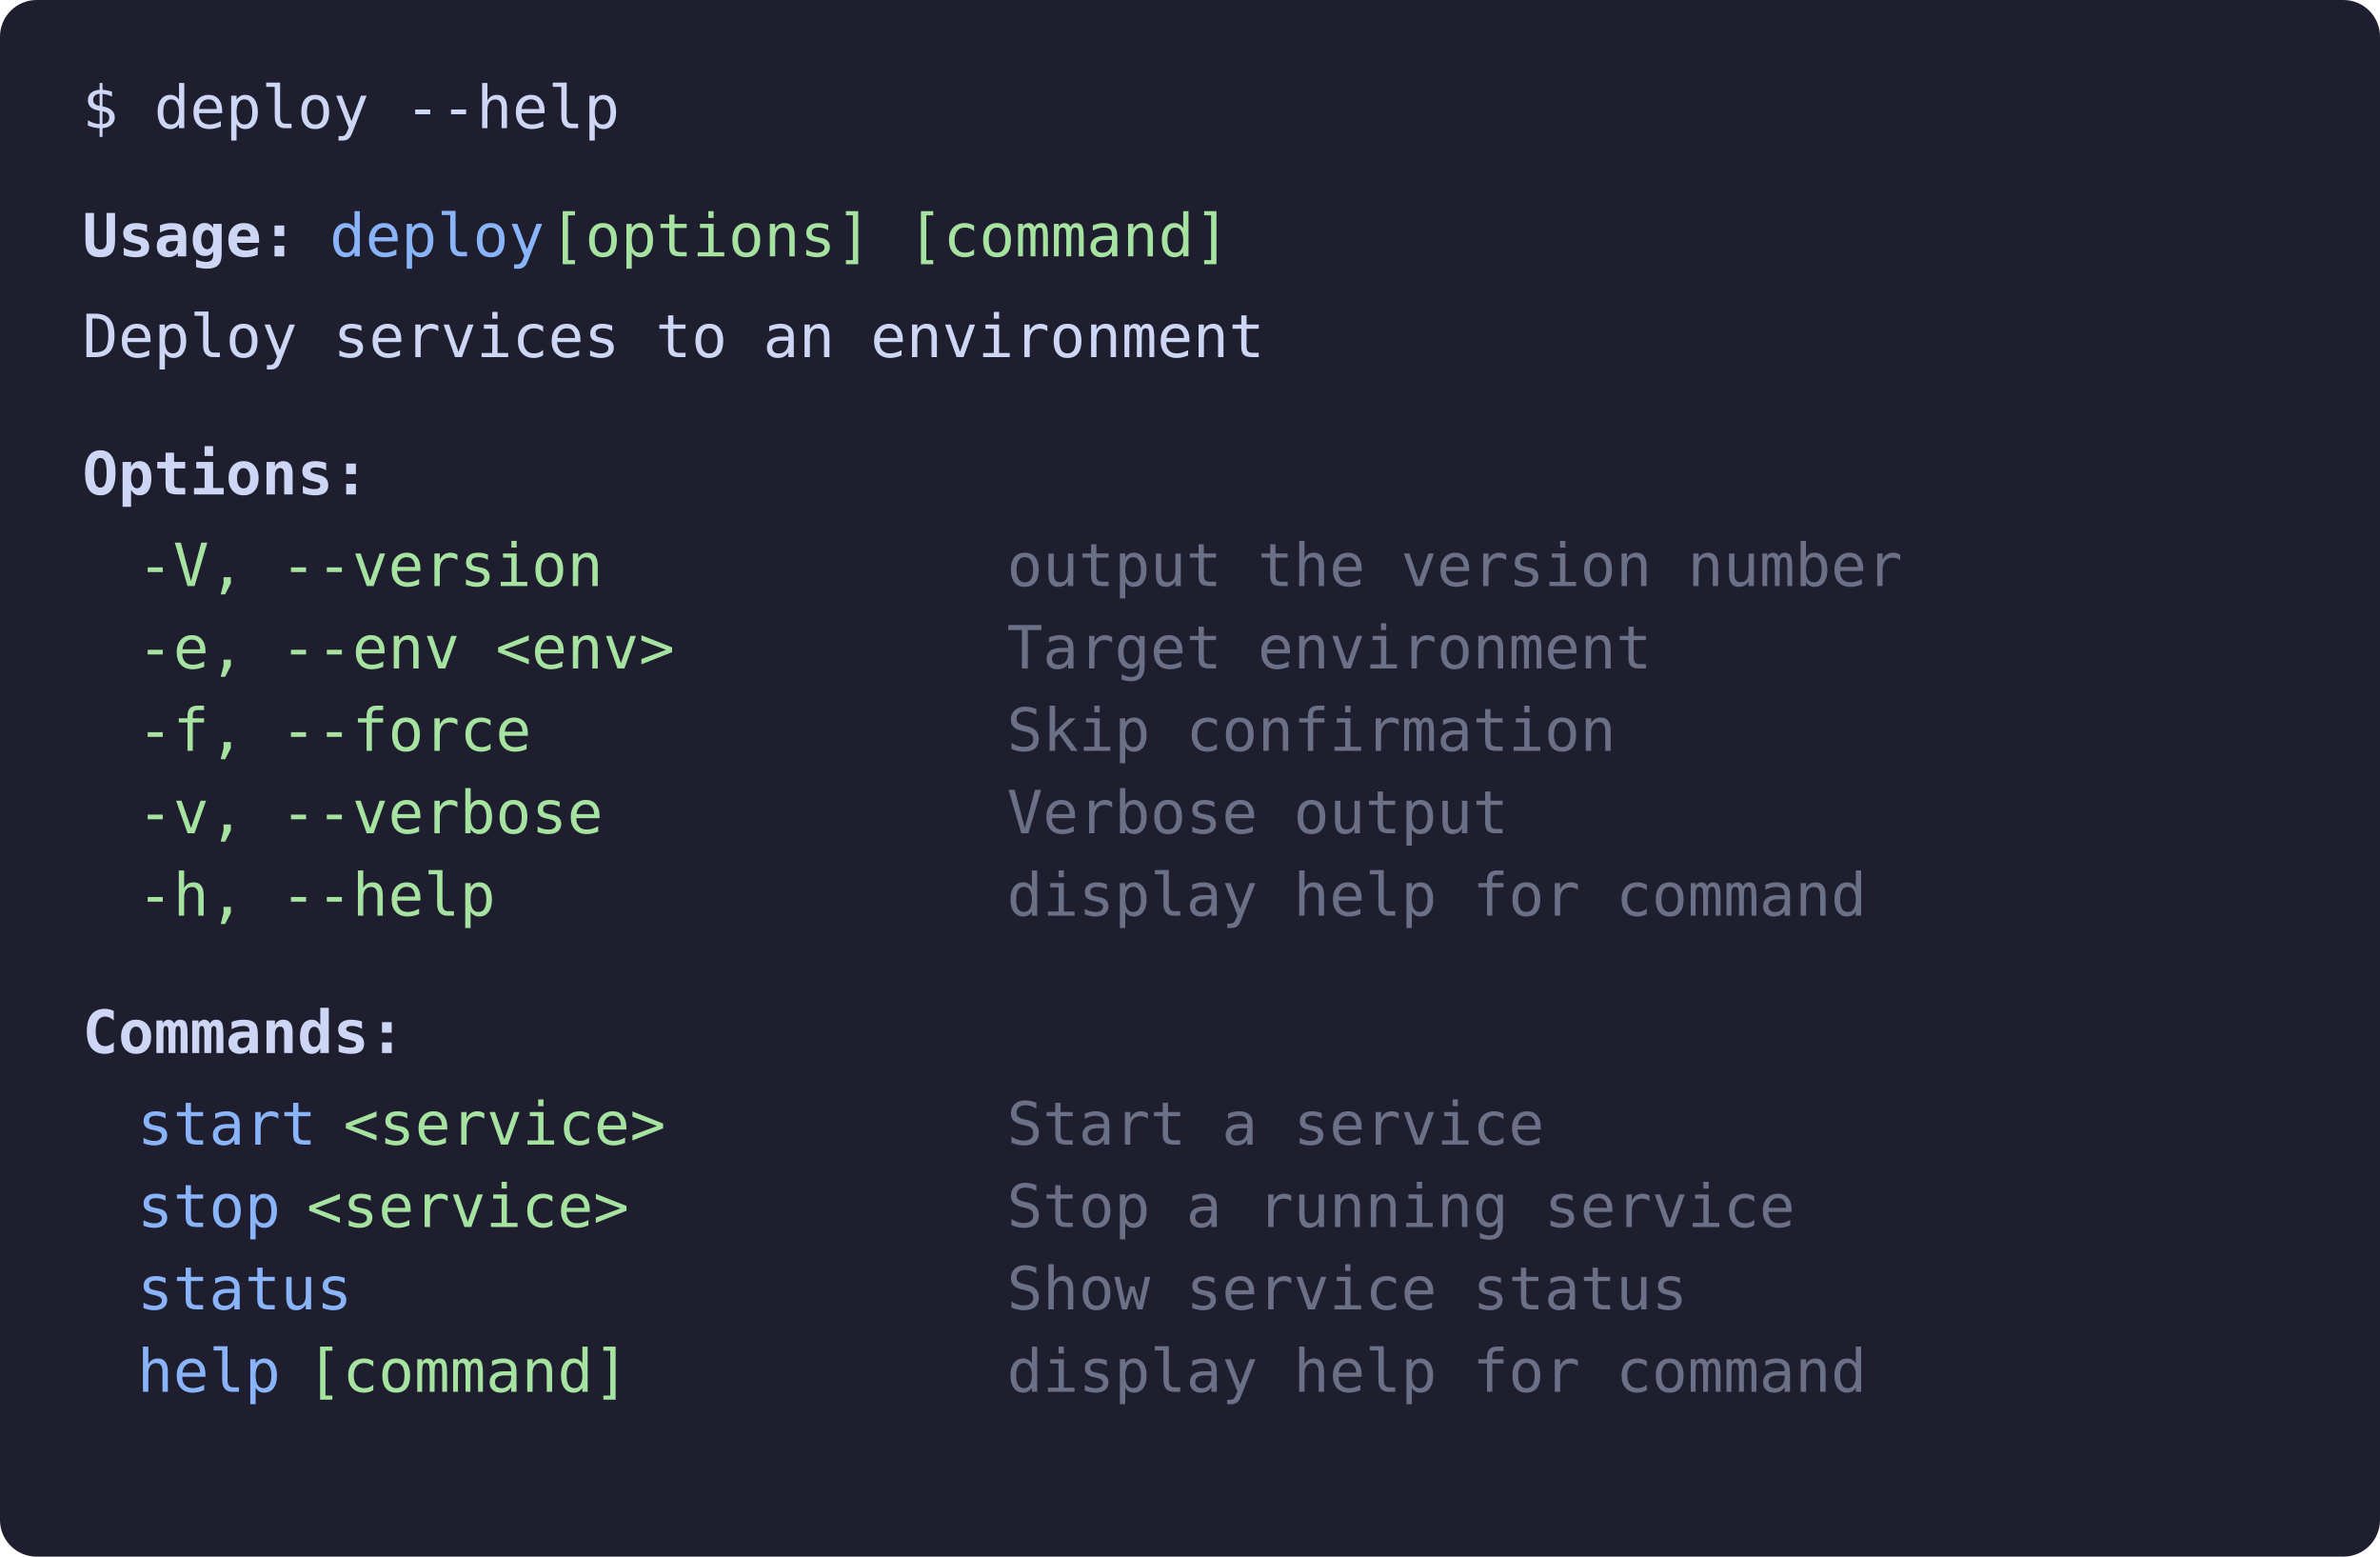
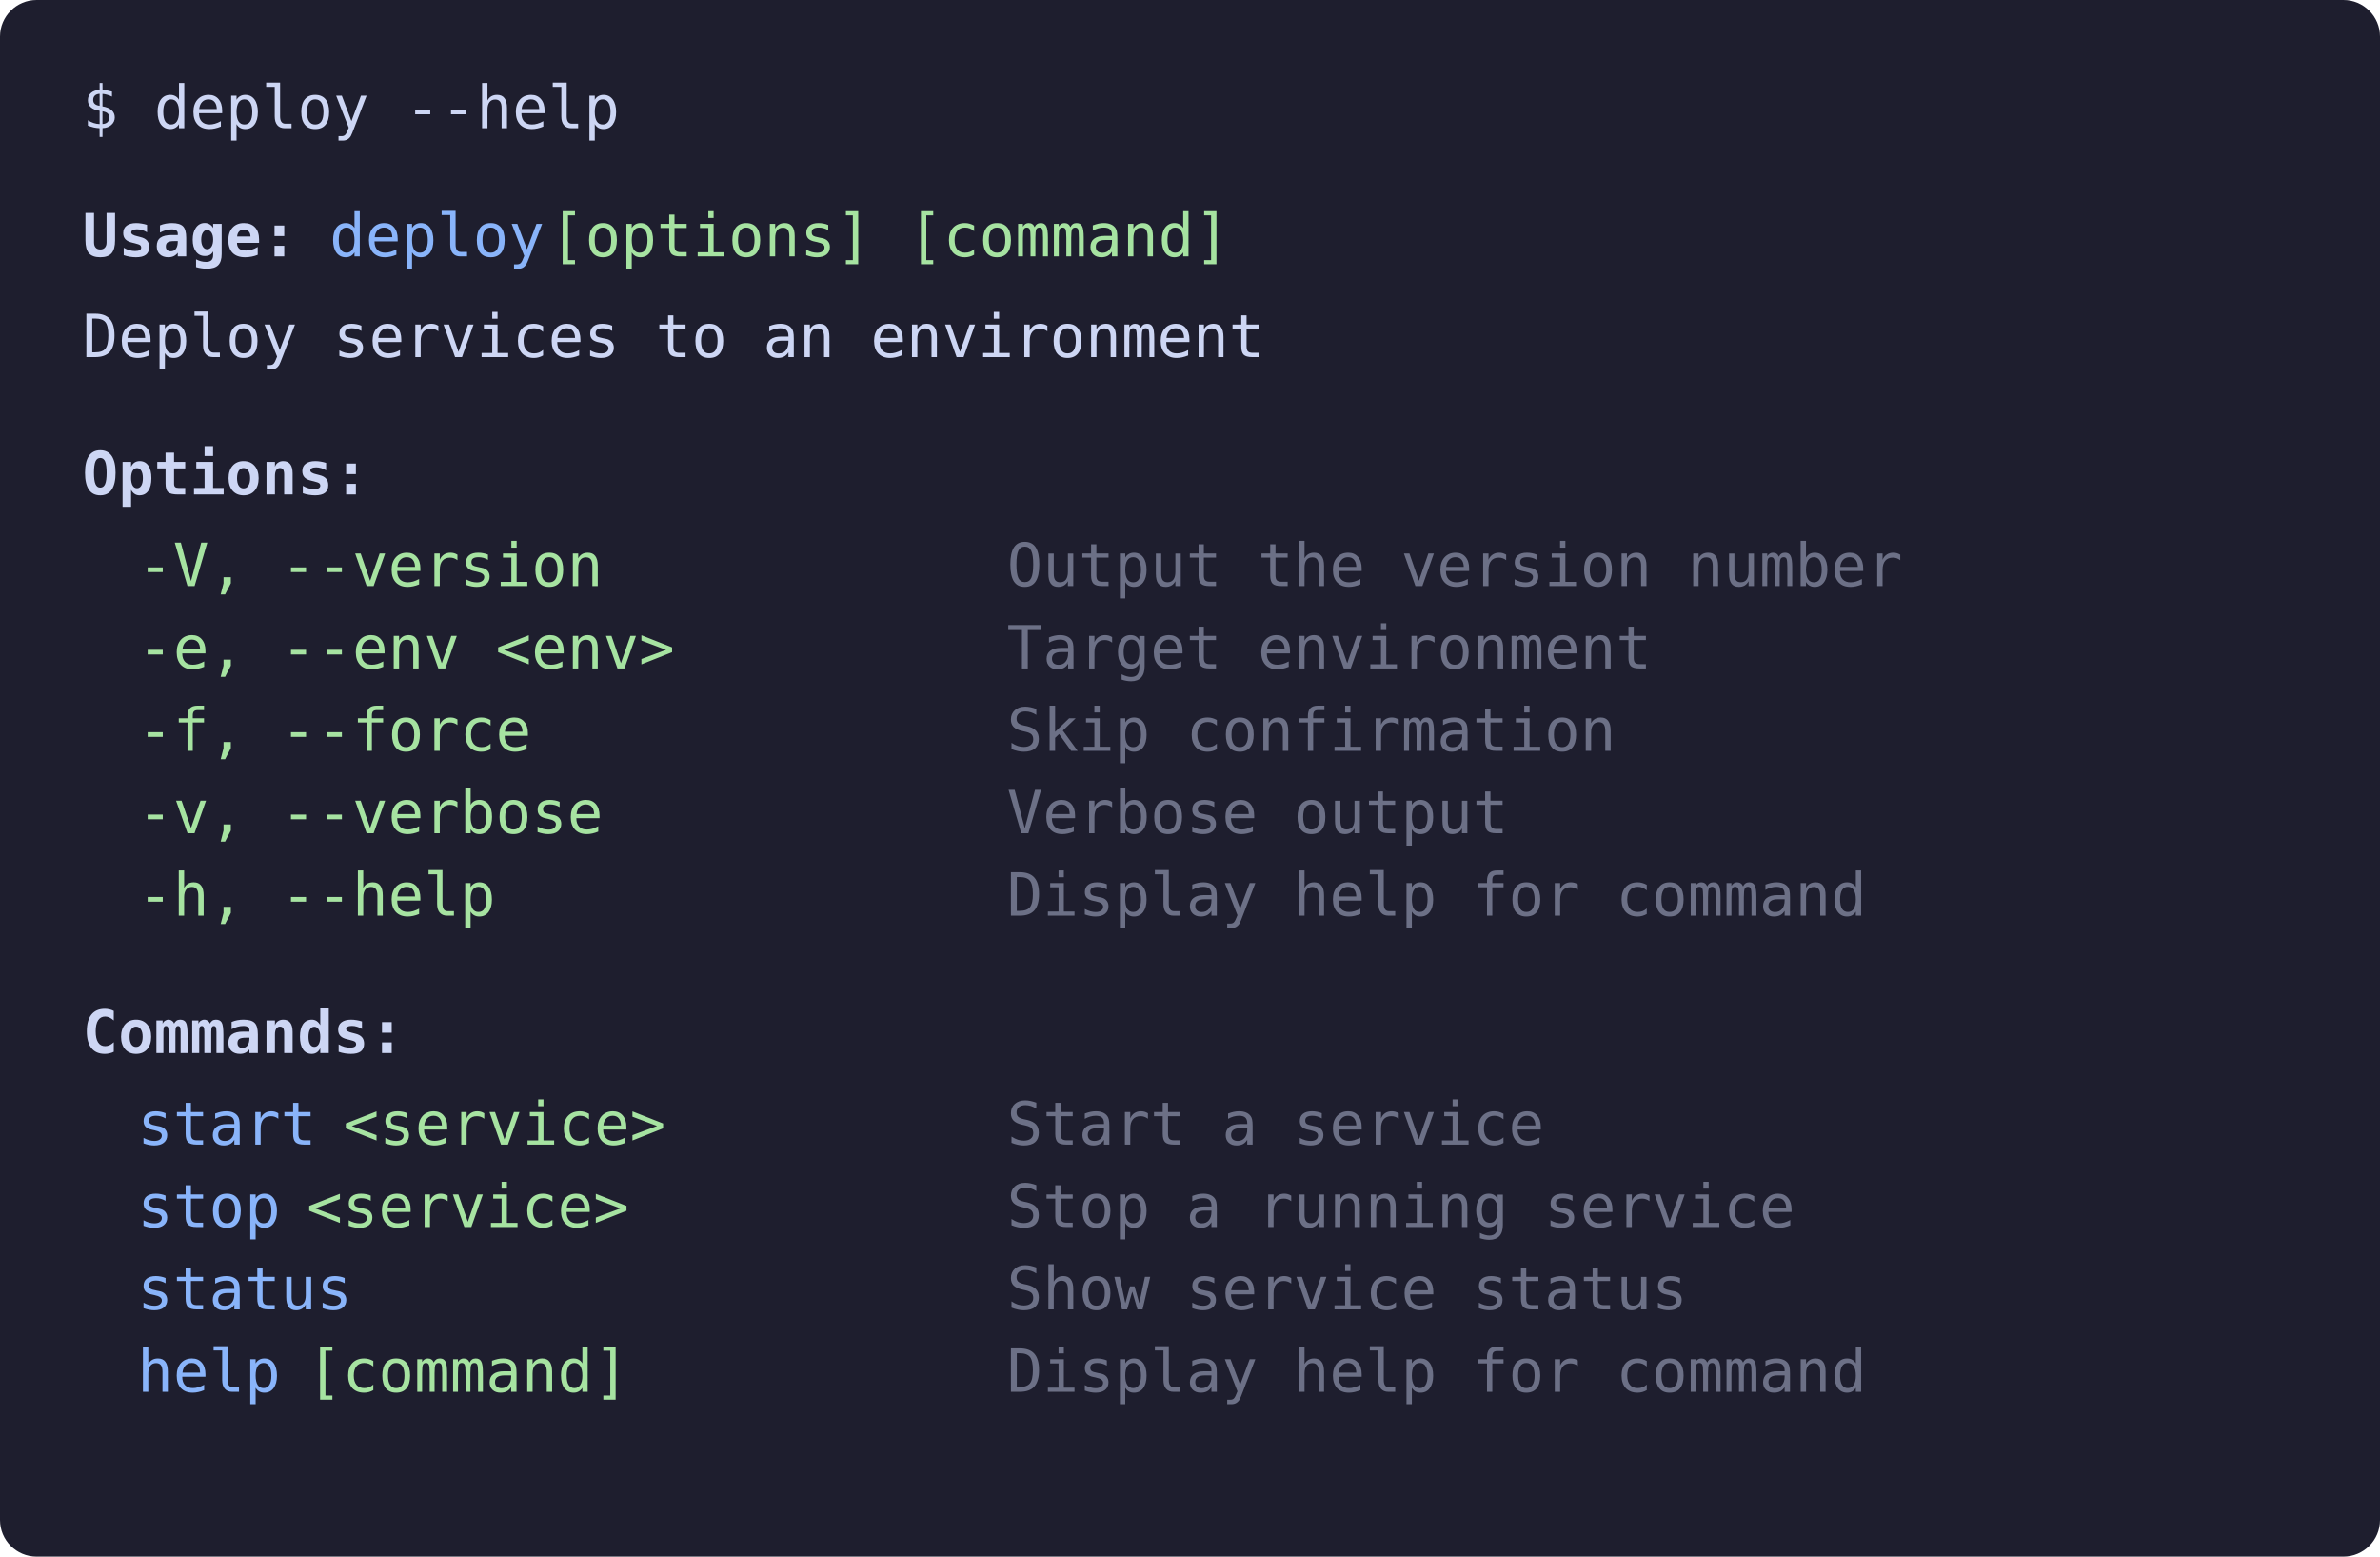
<svg xmlns="http://www.w3.org/2000/svg" viewBox="0 0 520 340" width="100%">
  <style>
    text { font-family: ui-monospace, 'Cascadia Code', 'Fira Code', Menlo, Consolas, monospace; font-size: 13px; fill: #cdd6f4; }
    .b { font-weight: bold; }
    .c { fill: #89b4fa; }
    .g { fill: #a6e3a1; }
    .d { fill: #6c7086; }
  </style>
  <rect width="520" height="340" rx="8" fill="#1e1e2e" />
  <text y="28" x="18" fill="#bac2de">$ deploy --help</text>
  <text y="56" x="18">
    <tspan class="b">Usage:</tspan>
  </text>
  <text y="56" x="72" class="c">deploy</text>
  <text y="56" x="120" class="g">[options] [command]</text>
  <text y="78" x="18">Deploy services to an environment</text>
  <text y="108" x="18" class="b">Options:</text>
  <text y="128" x="30" class="g">-V, --version</text>
-   <text y="128" x="220" class="d">output the version number</text>
+   <text y="128" x="220" class="d">Output the version number</text>
  <text y="146" x="30" class="g">-e, --env &lt;env&gt;</text>
  <text y="146" x="220" class="d">Target environment</text>
  <text y="164" x="30" class="g">-f, --force</text>
  <text y="164" x="220" class="d">Skip confirmation</text>
  <text y="182" x="30" class="g">-v, --verbose</text>
  <text y="182" x="220" class="d">Verbose output</text>
  <text y="200" x="30" class="g">-h, --help</text>
-   <text y="200" x="220" class="d">display help for command</text>
+   <text y="200" x="220" class="d">Display help for command</text>
  <text y="230" x="18" class="b">Commands:</text>
  <text y="250" x="30" class="c">start</text>
  <text y="250" x="75" class="g">&lt;service&gt;</text>
  <text y="250" x="220" class="d">Start a service</text>
  <text y="268" x="30" class="c">stop</text>
  <text y="268" x="67" class="g">&lt;service&gt;</text>
  <text y="268" x="220" class="d">Stop a running service</text>
  <text y="286" x="30" class="c">status</text>
  <text y="286" x="220" class="d">Show service status</text>
  <text y="304" x="30" class="c">help</text>
  <text y="304" x="67" class="g">[command]</text>
-   <text y="304" x="220" class="d">display help for command</text>
+   <text y="304" x="220" class="d">Display help for command</text>
</svg>
